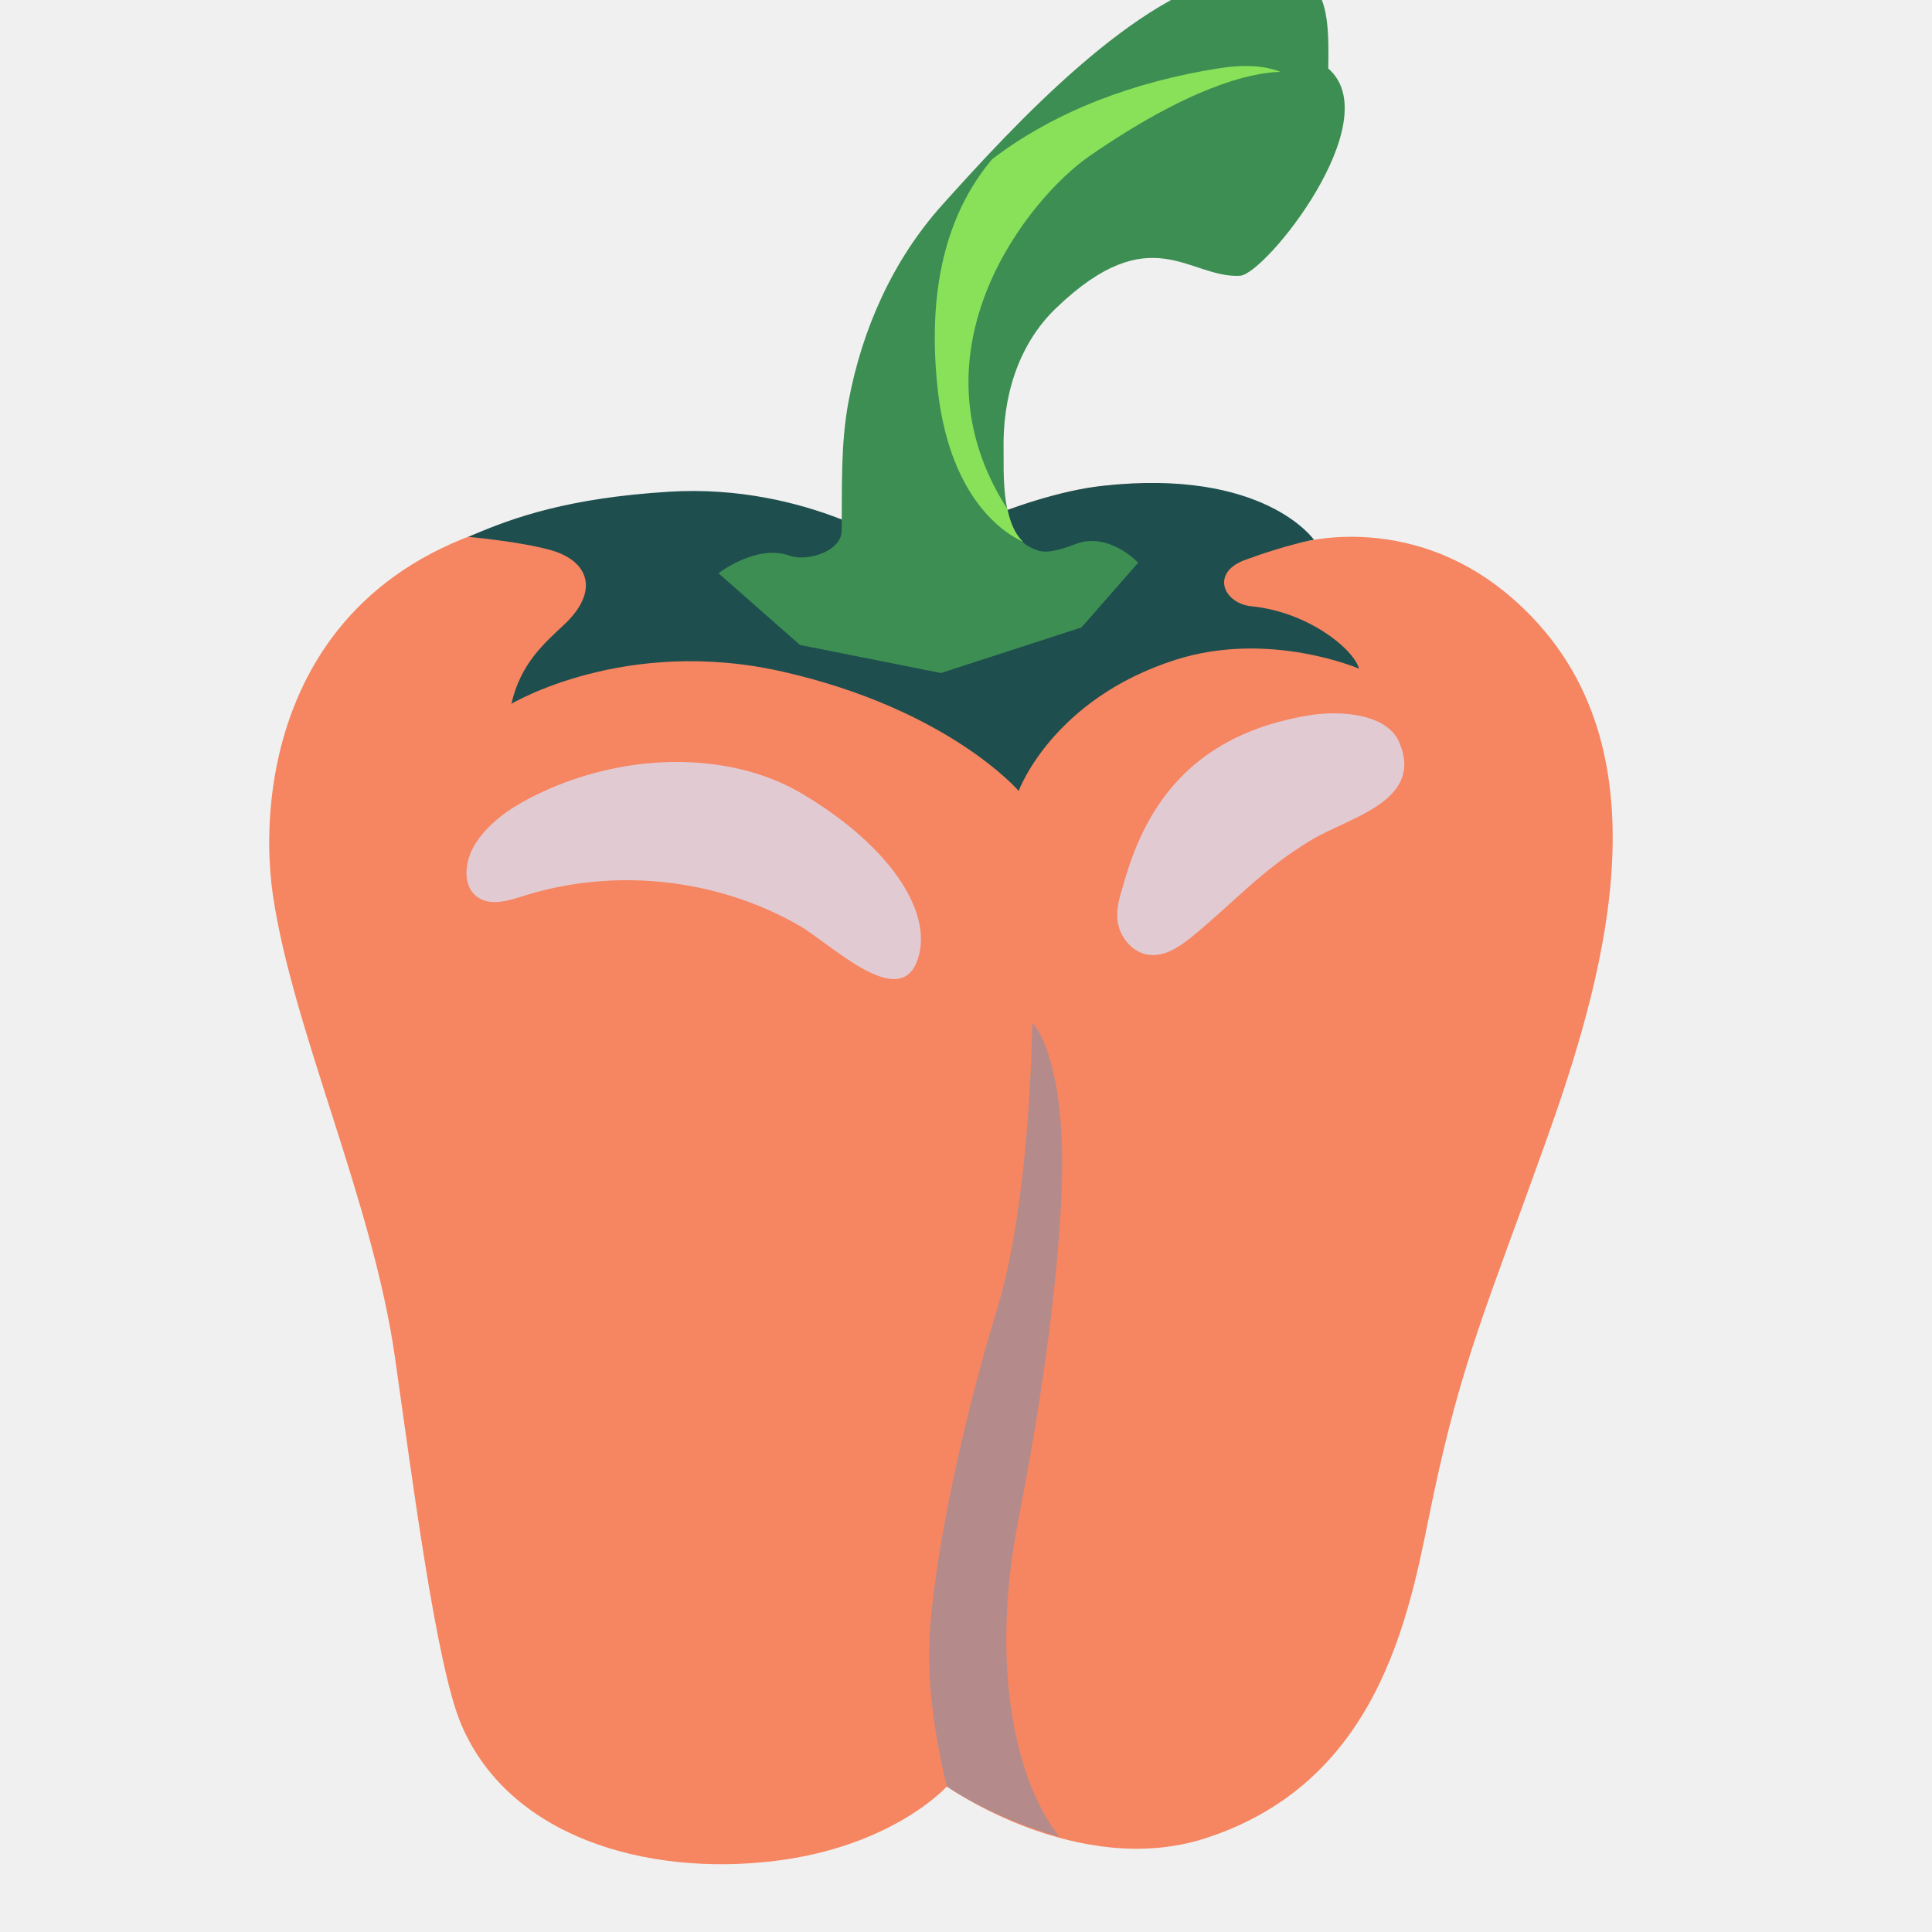
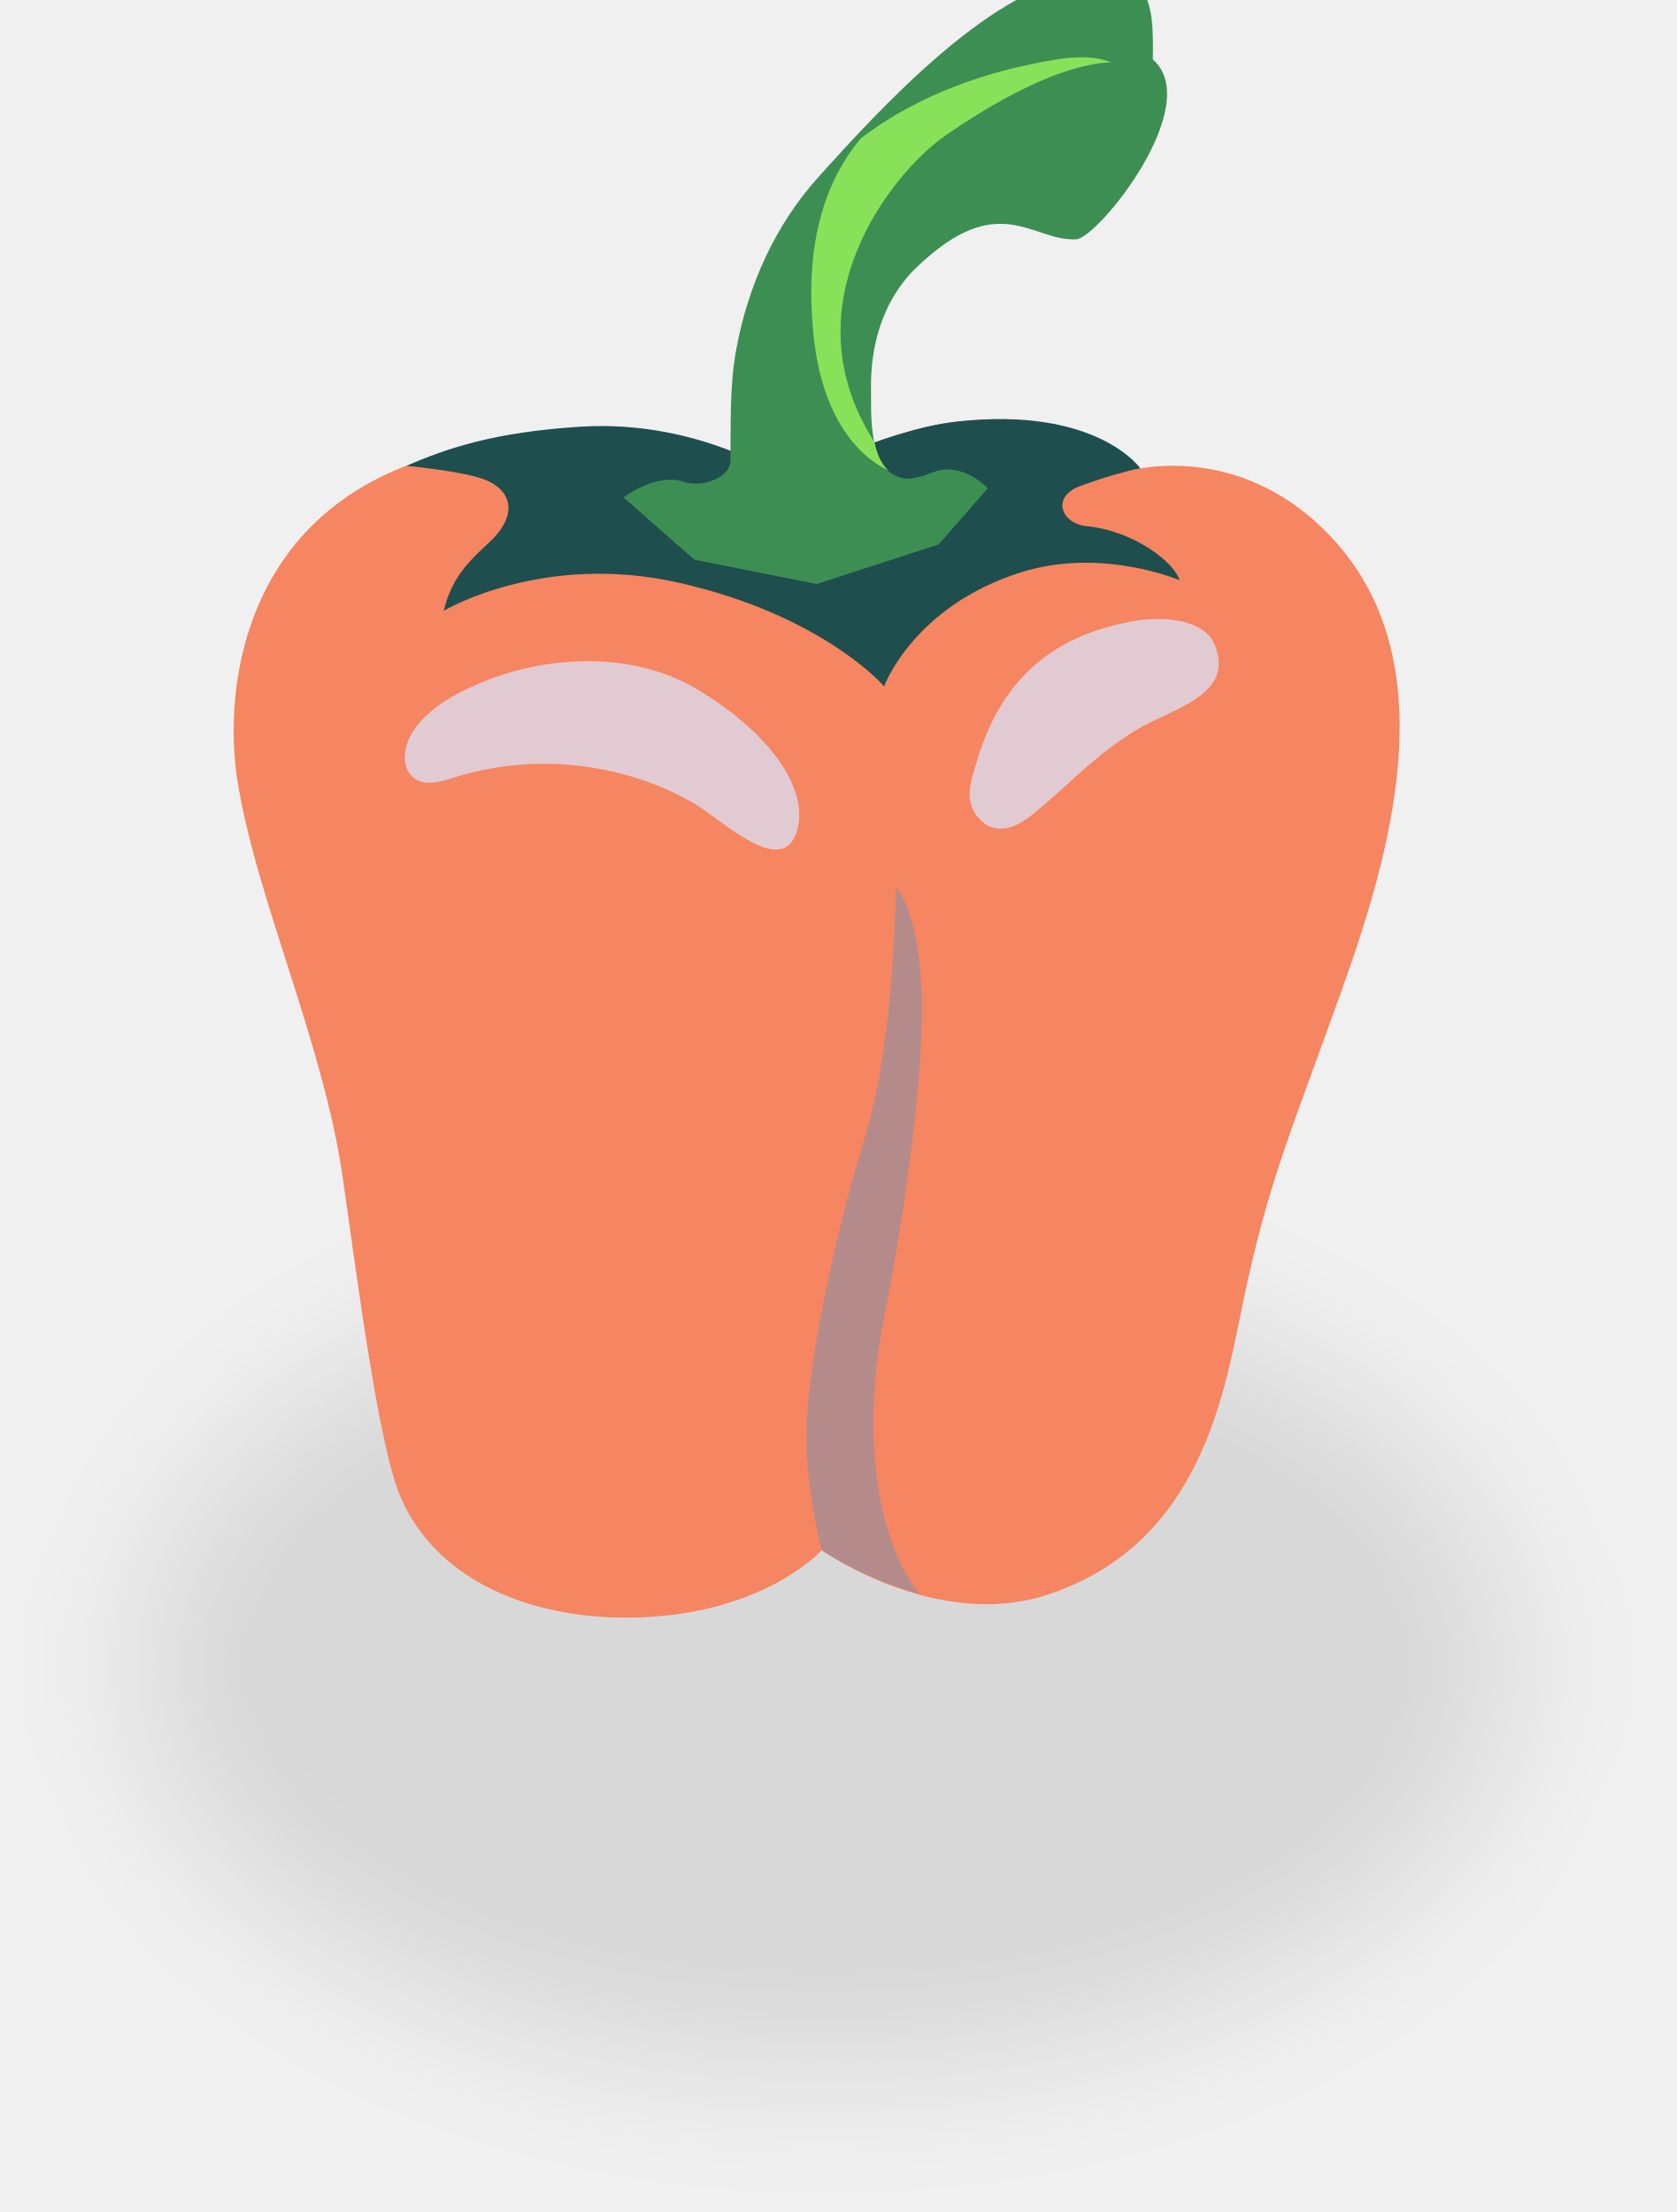
- <svg xmlns="http://www.w3.org/2000/svg" width="72" height="72" viewBox="0 0 72 72" fill="none">
-   <g clip-path="url(#clip0_181_518)">
+ <svg xmlns="http://www.w3.org/2000/svg" width="72" height="95" viewBox="0 0 72 95" fill="none">
+   <g style="mix-blend-mode:multiply" filter="url(#filter0_f_940_3684)">
+     <ellipse cx="35.5" cy="71.5" rx="29.5" ry="17.5" fill="black" fill-opacity="0.1" />
+   </g>
+   <g clip-path="url(#clip0_940_3684)">
    <path d="M48.409 20.239C48.409 20.239 53.308 18.748 57.358 23.282C62.066 28.558 59.732 36.613 57.594 42.587C55.457 48.561 54.478 50.704 53.409 55.772C52.605 59.563 51.711 66.313 44.921 68.507C40.174 70.037 35.285 66.578 35.285 66.578C35.285 66.578 33.277 68.822 28.845 69.356C24.047 69.93 18.956 68.439 17.184 64.254C16.256 62.066 15.356 55.052 14.72 50.591C13.888 44.741 10.912 38.391 10.17 33.356C9.54 29.059 10.597 19.119 23.934 18.855C28.597 18.765 33.84 20.616 33.84 20.616C33.84 20.616 37.946 18.461 41.079 18.113C47.109 17.438 48.409 20.239 48.409 20.239Z" fill="#F68561" />
    <path d="M17.454 20.008C19.176 19.254 21.234 18.557 24.919 18.326C30.139 18 33.834 20.61 33.834 20.61C33.834 20.61 37.941 18.456 41.074 18.107C47.109 17.432 48.966 20.115 48.966 20.115C48.966 20.115 47.981 20.284 46.395 20.869C45.107 21.341 45.585 22.489 46.648 22.596C48.735 22.804 50.439 24.176 50.648 24.919C50.648 24.919 47.312 23.484 43.836 24.581C39.212 26.044 37.963 29.475 37.963 29.475C37.963 29.475 35.359 26.438 29.171 25.031C23.288 23.692 19.058 26.229 19.058 26.229C19.401 24.744 20.25 24.002 21.009 23.293C22.376 22.016 21.926 20.897 20.531 20.503C19.372 20.177 17.454 20.008 17.454 20.008Z" fill="#1E4E4E" />
    <path d="M49.501 2.553C51.75 4.501 47.154 10.221 46.215 10.277C44.314 10.384 42.902 8.078 39.358 11.481C37.918 12.864 37.356 14.833 37.401 16.791C37.418 17.438 37.26 19.856 38.396 20.396C38.751 20.565 38.987 20.694 40.09 20.273C41.321 19.8 42.418 20.97 42.418 20.97L40.303 23.383L35.066 25.082L29.813 24.036L26.775 21.364C26.775 21.364 28.187 20.267 29.413 20.706C30.077 20.942 31.36 20.554 31.365 19.777C31.388 18.141 31.32 16.582 31.624 14.951C32.13 12.257 33.278 9.681 35.117 7.633C37.755 4.697 42.384 -0.339 46.215 -0.958C49.359 -1.458 49.551 -0.102 49.501 2.553Z" fill="#3D8E53" />
    <path d="M36.973 5.934C39.386 4.089 42.356 3.038 45.365 2.554C46.378 2.391 47.143 2.447 47.717 2.678C46.547 2.706 44.28 3.279 40.618 5.805C38.312 7.391 33.755 13.089 37.547 18.979C37.648 19.468 37.828 19.913 38.132 20.194C37.192 19.772 35.359 18.326 34.942 14.479C34.504 10.406 35.471 7.718 36.973 5.934Z" fill="#89E159" />
    <path opacity="0.6" d="M39.583 42.941C39.628 45.073 39.285 49.832 37.958 56.61C36.827 62.381 37.974 66.572 39.476 68.445C37.046 67.787 35.291 66.583 35.291 66.583C35.291 66.583 34.667 64.266 34.627 61.898C34.577 59.051 35.764 53.336 37.153 48.803C38.132 45.619 38.424 40.815 38.469 38.115C38.469 38.109 39.504 39.088 39.583 42.941Z" fill="#8990A5" />
    <path opacity="0.75" d="M42.834 35.584C43.431 35.651 43.971 35.274 44.421 34.909C46.063 33.564 46.997 32.439 48.842 31.32C50.271 30.454 53.089 29.869 52.144 27.658C51.688 26.595 49.939 26.46 48.752 26.663C44.617 27.36 42.778 29.79 41.906 32.828C41.754 33.356 41.552 33.891 41.67 34.436C41.782 34.976 42.221 35.499 42.806 35.584L42.834 35.584ZM29.897 29.582C27.174 27.962 23.158 27.996 19.794 29.717C18.962 30.144 18.163 30.701 17.679 31.506C17.314 32.113 17.218 33.024 17.797 33.435C18.281 33.773 18.945 33.57 19.508 33.39C22.883 32.321 26.702 32.726 29.773 34.487C30.932 35.151 33.418 37.609 34.149 35.888C34.875 34.149 33.283 31.596 29.897 29.582Z" fill="#DBE2F9" />
  </g>
  <defs>
-     <clipPath id="clip0_181_518">
+     <filter id="filter0_f_940_3684" x="0.431" y="48.431" width="70.138" height="46.138" filterUnits="userSpaceOnUse" color-interpolation-filters="sRGB">
+       <feFlood flood-opacity="0" result="BackgroundImageFix" />
+       <feBlend mode="normal" in="SourceGraphic" in2="BackgroundImageFix" result="shape" />
+       <feGaussianBlur stdDeviation="2.784" result="effect1_foregroundBlur_940_3684" />
+     </filter>
+     <clipPath id="clip0_940_3684">
      <rect width="72" height="72" fill="white" transform="matrix(-1 -4.7057e-09 -4.7057e-09 1 72 0)" />
    </clipPath>
  </defs>
</svg>
